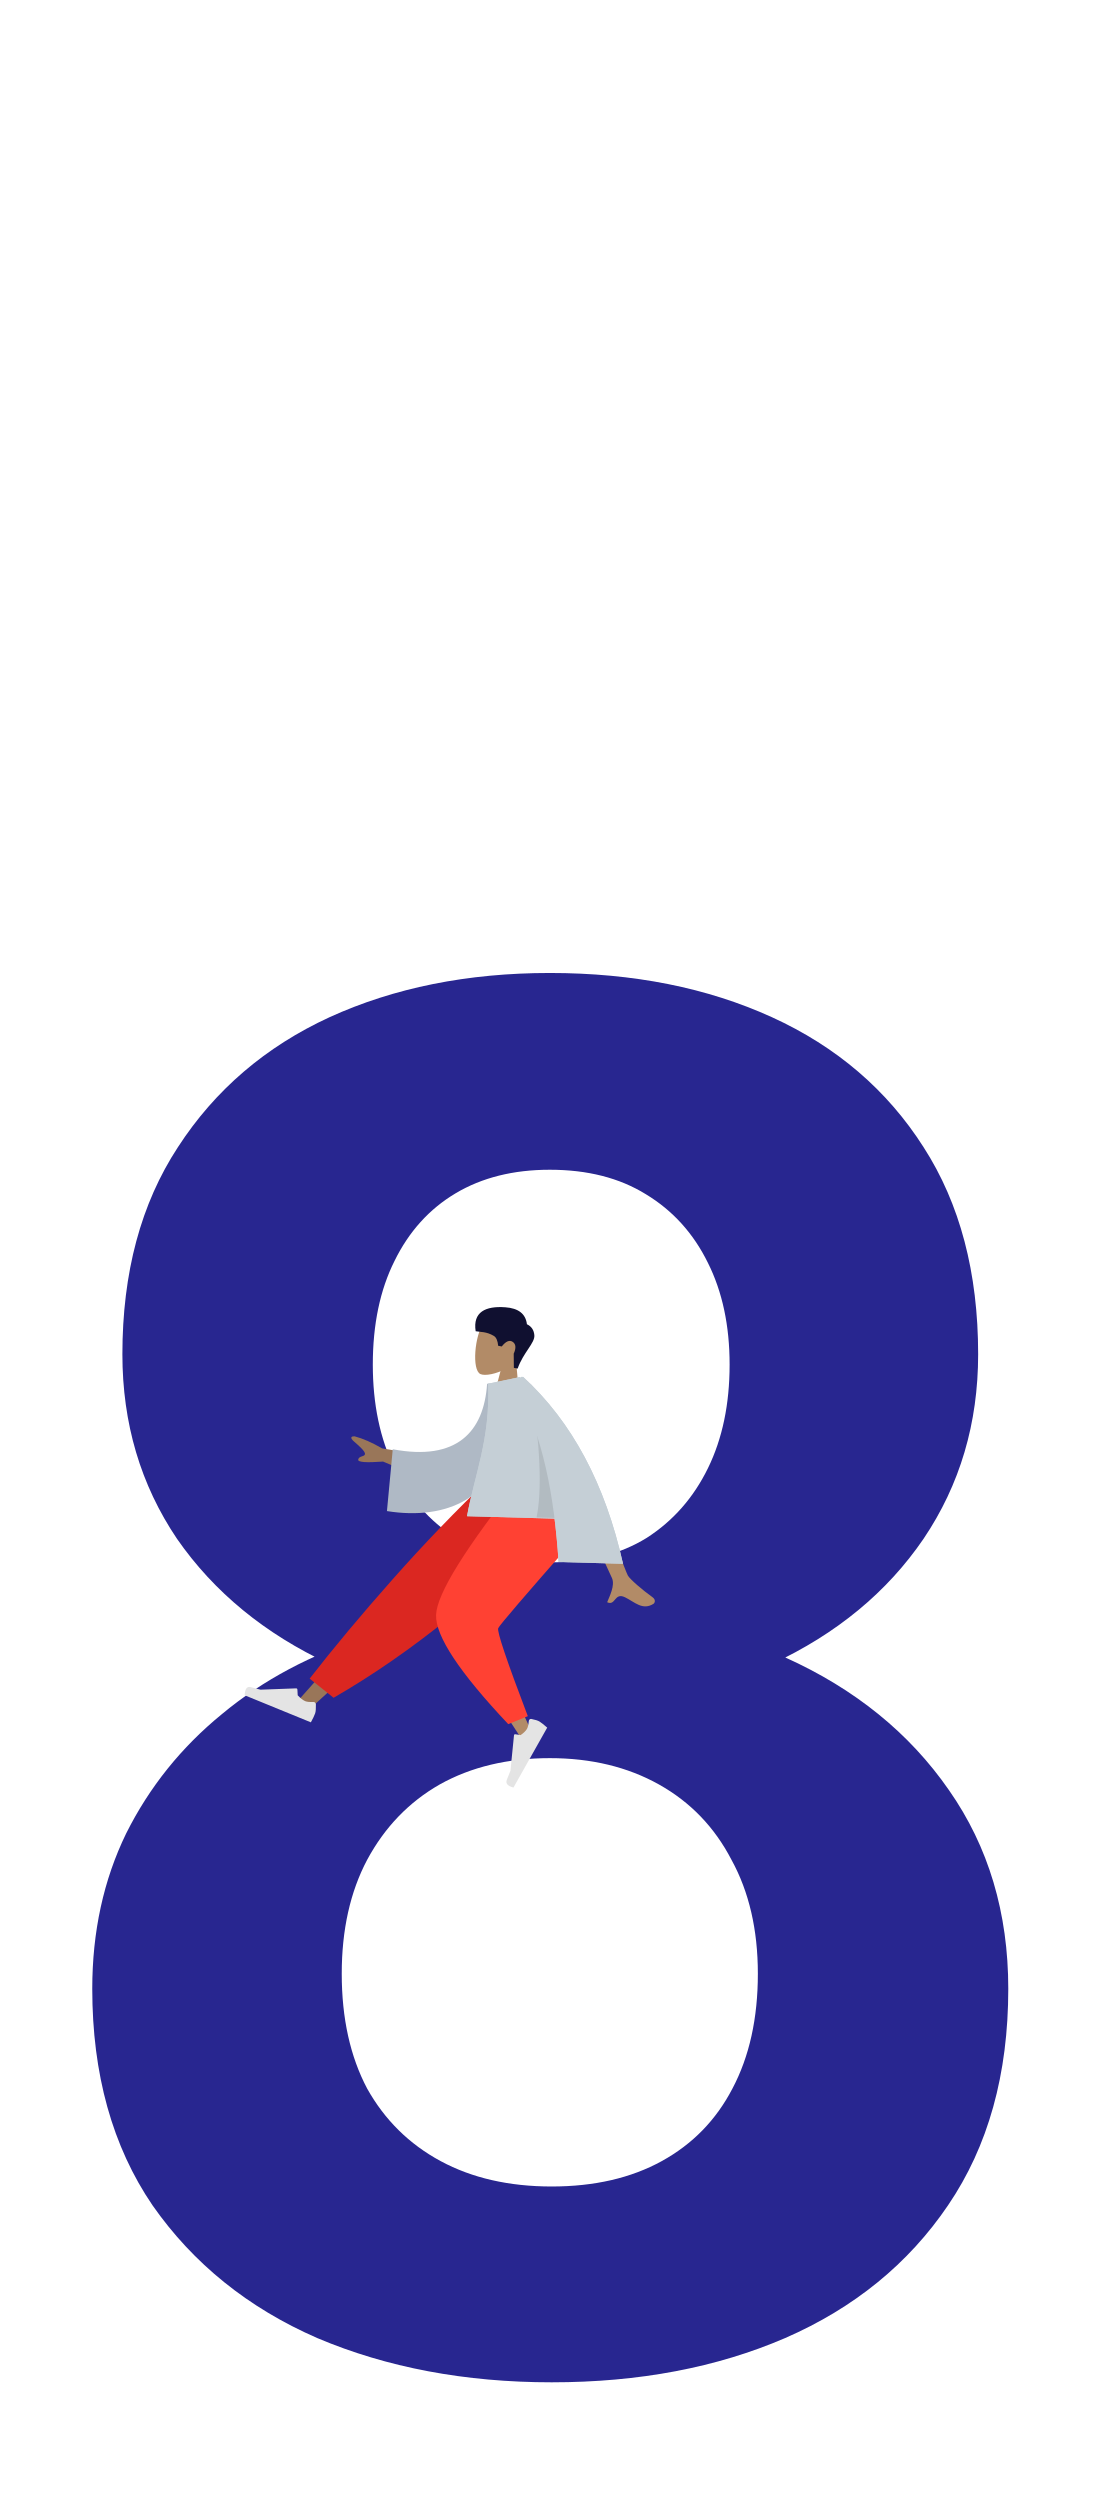
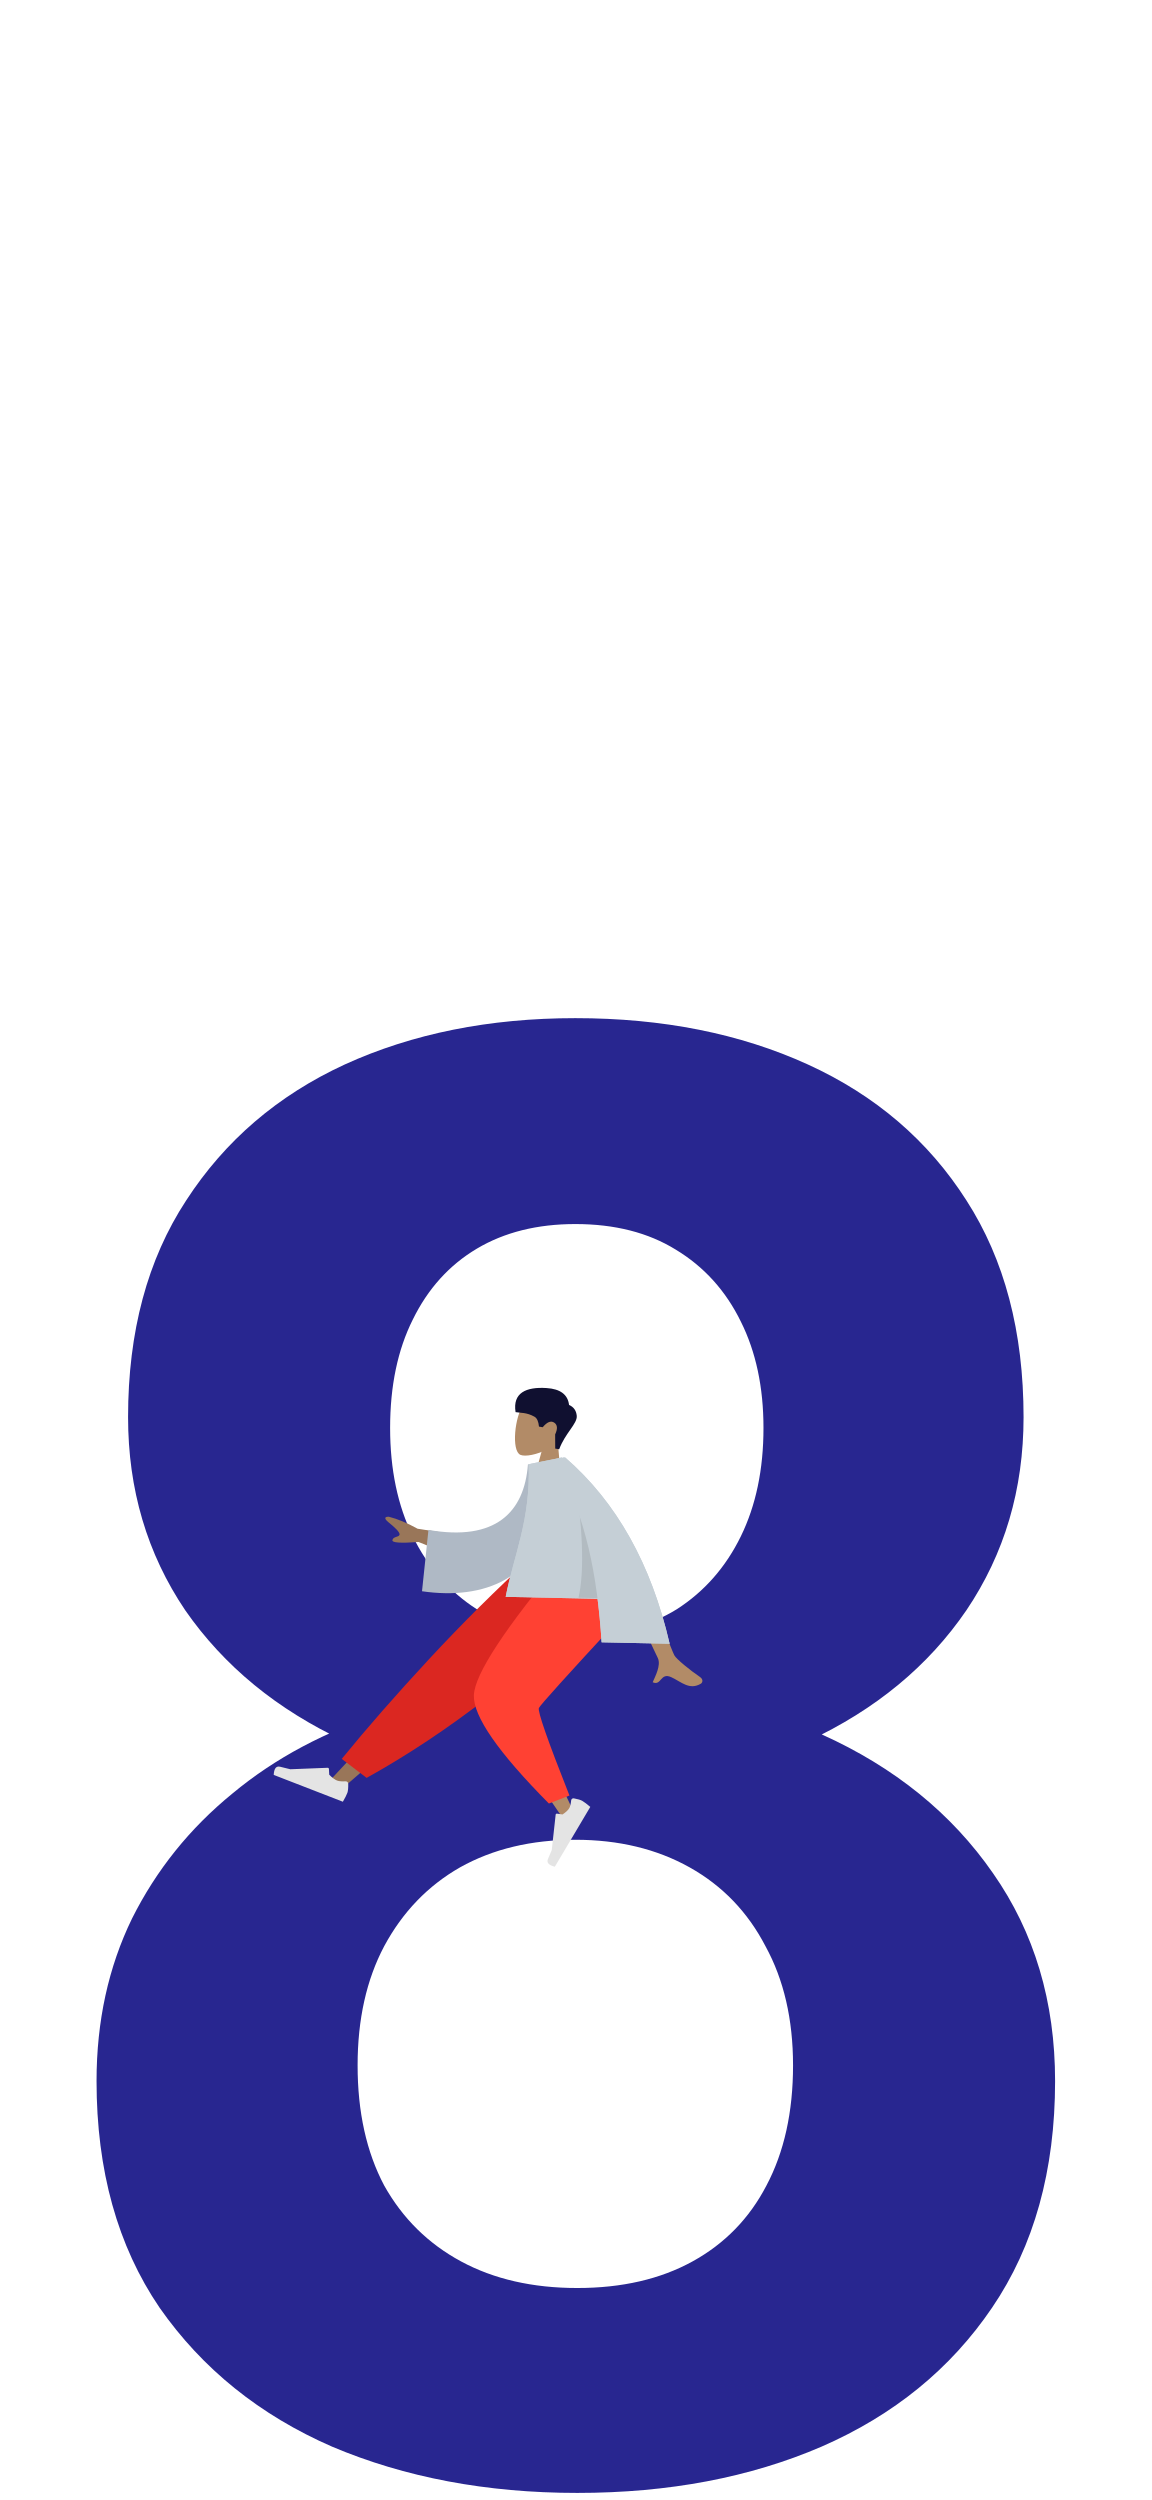
- <svg xmlns="http://www.w3.org/2000/svg" width="129" height="293" viewBox="0 0 129 293" fill="none">
+ <svg xmlns="http://www.w3.org/2000/svg" width="129" height="280" viewBox="0 0 129 280" fill="none">
  <path opacity="0.87" d="M118.17 233.086C118.17 243.09 115.816 251.549 111.109 258.464C106.474 265.304 100.112 270.49 92.02 274.021C84.003 277.478 74.882 279.207 64.657 279.207C54.506 279.207 45.348 277.478 37.183 274.021C29.092 270.49 22.656 265.304 17.875 258.464C13.167 251.549 10.813 243.09 10.813 233.086C10.813 226.392 12.137 220.324 14.785 214.881C17.507 209.437 21.258 204.767 26.039 200.868C30.821 196.896 36.484 193.88 43.031 191.82C49.578 189.687 56.713 188.621 64.436 188.621C74.734 188.621 83.929 190.496 92.02 194.248C100.185 197.926 106.585 203.112 111.219 209.805C115.853 216.425 118.17 224.186 118.17 233.086ZM88.821 231.321C88.821 226.172 87.791 221.722 85.731 217.97C83.745 214.145 80.913 211.203 77.235 209.143C73.557 207.084 69.291 206.054 64.436 206.054C59.508 206.054 55.205 207.084 51.527 209.143C47.923 211.203 45.091 214.145 43.031 217.97C41.045 221.722 40.052 226.172 40.052 231.321C40.052 236.543 41.045 241.03 43.031 244.782C45.091 248.46 47.959 251.292 51.637 253.278C55.315 255.264 59.655 256.257 64.657 256.257C69.659 256.257 73.962 255.264 77.566 253.278C81.171 251.292 83.929 248.46 85.841 244.782C87.828 241.03 88.821 236.543 88.821 231.321ZM114.639 158.72C114.639 166.811 112.506 174.02 108.24 180.346C103.973 186.598 98.052 191.489 90.476 195.02C82.973 198.551 74.367 200.316 64.657 200.316C54.947 200.316 46.268 198.551 38.618 195.02C31.041 191.489 25.083 186.598 20.743 180.346C16.477 174.02 14.344 166.811 14.344 158.72C14.344 149.157 16.514 141.066 20.854 134.446C25.193 127.752 31.115 122.676 38.618 119.219C46.194 115.762 54.8 114.033 64.436 114.033C74.219 114.033 82.899 115.762 90.476 119.219C98.052 122.676 103.973 127.752 108.24 134.446C112.506 141.066 114.639 149.157 114.639 158.72ZM85.51 159.933C85.51 155.373 84.665 151.401 82.973 148.017C81.281 144.56 78.854 141.875 75.691 139.962C72.601 138.05 68.85 137.094 64.436 137.094C60.17 137.094 56.492 138.013 53.403 139.852C50.313 141.691 47.923 144.339 46.231 147.796C44.539 151.18 43.693 155.226 43.693 159.933C43.693 164.567 44.539 168.613 46.231 172.07C47.923 175.528 50.313 178.249 53.403 180.235C56.566 182.148 60.317 183.104 64.657 183.104C68.997 183.104 72.712 182.148 75.801 180.235C78.89 178.249 81.281 175.528 82.973 172.07C84.665 168.613 85.51 164.567 85.51 159.933Z" fill="#080680" />
-   <path fill-rule="evenodd" clip-rule="evenodd" d="M60.998 165.365L60.373 158.25L59.345 158.058L57.604 164.734L60.998 165.365Z" fill="#B28B67" />
-   <path fill-rule="evenodd" clip-rule="evenodd" d="M56.306 161.041C57.339 161.523 61.677 160.122 61.828 156.945C61.979 153.768 57.659 153.666 56.65 155.095C55.641 156.524 55.273 160.559 56.306 161.041Z" fill="#B28B67" />
-   <path fill-rule="evenodd" clip-rule="evenodd" d="M60.669 160.397C61.329 158.509 62.711 157.396 62.626 156.482C62.57 155.872 62.279 155.445 61.755 155.201C61.611 153.986 60.767 153.323 59.222 153.213C56.905 153.046 55.396 153.762 55.748 156.022C56.303 156.125 56.995 156.044 57.879 156.569C58.159 156.736 58.329 157.122 58.387 157.728L58.805 157.806C59.291 157.191 59.721 157.011 60.094 157.268C60.467 157.525 60.505 157.986 60.207 158.653L60.224 160.314L60.669 160.397Z" fill="#101030" />
-   <path fill-rule="evenodd" clip-rule="evenodd" d="M64.523 176.166L48.649 189.078L36.189 200.388L34.568 199.724L57.944 173.473L64.523 176.166Z" fill="#997659" />
-   <path fill-rule="evenodd" clip-rule="evenodd" d="M37.023 199.754C37.036 200.247 37.006 200.598 36.934 200.808C36.848 201.059 36.681 201.409 36.433 201.858C36.145 201.74 33.559 200.682 28.676 198.685C28.706 197.927 28.947 197.61 29.4 197.734C29.853 197.858 30.23 197.957 30.532 198.031L34.709 197.876C34.783 197.873 34.848 197.934 34.854 198.011C34.854 198.012 34.854 198.013 34.854 198.014L34.891 198.69C35.228 199.045 35.522 199.273 35.773 199.376C35.981 199.461 36.3 199.493 36.729 199.47C36.877 199.463 37.008 199.581 37.022 199.735C37.023 199.742 37.023 199.748 37.023 199.754Z" fill="#E4E4E4" />
-   <path fill-rule="evenodd" clip-rule="evenodd" d="M39.096 198.979L36.291 196.735C39.087 193.137 42.337 189.249 46.039 185.07C49.742 180.891 53.532 176.946 57.409 173.237L66.262 176.864C61.707 181.699 57.183 185.935 52.69 189.571C48.197 193.207 43.666 196.343 39.096 198.979Z" fill="#DB2721" />
-   <path fill-rule="evenodd" clip-rule="evenodd" d="M64.624 179.384C60.987 183.877 56.772 190.117 56.723 190.404C56.69 190.595 58.569 194.826 62.36 203.098L61.074 203.717C55.301 194.938 52.514 190.091 52.712 189.177C53.011 187.806 56.962 178.826 60.013 174.03L64.624 179.384Z" fill="#B28B67" />
-   <path fill-rule="evenodd" clip-rule="evenodd" d="M61.861 201.136L59.565 202.067C53.844 196.002 51.025 191.738 51.108 189.274C51.192 186.811 54.555 181.396 61.197 173.03L67.218 180.518C61.501 187.023 58.559 190.457 58.391 190.82C58.224 191.183 59.38 194.622 61.861 201.136Z" fill="#FF4133" />
-   <path fill-rule="evenodd" clip-rule="evenodd" d="M62.277 201.463C62.731 201.551 63.05 201.653 63.234 201.767C63.453 201.904 63.753 202.14 64.132 202.477C63.985 202.738 62.667 205.08 60.178 209.502C59.486 209.318 59.227 209.014 59.401 208.591C59.575 208.169 59.717 207.816 59.825 207.532L60.241 203.369C60.248 203.295 60.313 203.243 60.384 203.253C60.385 203.253 60.386 203.253 60.387 203.254L61.014 203.355C61.385 203.095 61.634 202.85 61.762 202.623C61.868 202.434 61.94 202.126 61.977 201.697C61.989 201.549 62.116 201.443 62.26 201.46C62.266 201.461 62.271 201.462 62.277 201.463Z" fill="#E4E4E4" />
-   <path fill-rule="evenodd" clip-rule="evenodd" d="M50.563 170.712L44.785 169.752C43.609 169.067 42.534 168.595 41.559 168.337C41.288 168.322 40.859 168.411 41.526 168.977C42.192 169.544 42.869 170.169 42.767 170.458C42.664 170.748 42.061 170.622 41.98 171.07C41.926 171.368 42.9 171.444 44.901 171.297L49.639 173.315L50.563 170.712Z" fill="#997659" />
-   <path fill-rule="evenodd" clip-rule="evenodd" d="M59.563 162.079L57.088 162.176C56.717 167.807 53.538 171.278 46.031 169.852L45.35 177.099C52.358 178.223 58.348 175.552 59.273 167.873C59.512 165.885 59.68 163.814 59.563 162.079Z" fill="#AFB9C5" />
-   <path fill-rule="evenodd" clip-rule="evenodd" d="M69.018 172.361C71.756 179.955 73.276 184.049 73.579 184.641C73.801 185.075 75.377 186.415 76.465 187.186C76.902 187.495 76.739 187.874 76.582 187.971C75.304 188.768 74.407 187.77 73.255 187.203C71.993 186.583 72.159 188.255 71.159 187.781C71.436 187.095 72.095 185.821 71.731 184.966C71.569 184.586 69.612 180.364 65.861 172.299L69.018 172.361Z" fill="#B28B67" />
-   <path fill-rule="evenodd" clip-rule="evenodd" d="M66.113 178.012L54.736 177.7C55.592 172.892 57.471 168.751 57.205 162.172L60.921 161.396C63.79 165.717 65.297 170.982 66.113 178.012Z" fill="#C5CFD6" />
-   <path fill-rule="evenodd" clip-rule="evenodd" d="M66.178 177.928L62.884 177.842C63.542 174.667 63.323 169.463 62.227 162.23C64.759 166.5 65.438 170.965 66.178 177.928Z" fill="black" fill-opacity="0.1" />
-   <path fill-rule="evenodd" clip-rule="evenodd" d="M61.315 161.38C67.03 166.623 70.93 173.921 73.015 183.273L65.467 183.068C64.95 175.227 63.642 168.282 60.394 162.203L61.071 161.374L61.315 161.38Z" fill="#C5CFD6" />
-   <path fill-rule="evenodd" clip-rule="evenodd" d="M66.113 178.012L54.736 177.7C55.592 172.892 57.471 168.751 57.205 162.172L60.921 161.396C63.79 165.717 65.297 170.982 66.113 178.012Z" fill="#C5CFD6" />
-   <path fill-rule="evenodd" clip-rule="evenodd" d="M66.179 177.928L62.884 177.842C63.543 174.667 63.324 169.463 62.227 162.23C64.759 166.5 65.439 170.965 66.179 177.928Z" fill="black" fill-opacity="0.1" />
-   <path fill-rule="evenodd" clip-rule="evenodd" d="M61.315 161.38C67.03 166.623 70.93 173.921 73.015 183.273L65.467 183.068C64.95 175.227 63.642 168.282 60.394 162.203L61.071 161.374L61.315 161.38Z" fill="#C5CFD6" />
+   <path fill-rule="evenodd" clip-rule="evenodd" d="M62.956 167.045L62.365 160.263L61.344 160.084L59.586 166.455L62.956 167.045Z" fill="#B28B67" />
+   <path fill-rule="evenodd" clip-rule="evenodd" d="M58.283 162.942C59.31 163.399 63.638 162.047 63.801 159.014C63.965 155.982 59.662 155.9 58.651 157.267C57.64 158.635 57.256 162.486 58.283 162.942Z" fill="#B28B67" />
+   <path fill-rule="evenodd" clip-rule="evenodd" d="M62.628 162.319C63.294 160.513 64.677 159.445 64.597 158.571C64.543 157.989 64.256 157.582 63.734 157.352C63.596 156.192 62.758 155.562 61.218 155.462C58.91 155.313 57.402 156.002 57.744 158.16C58.295 158.256 58.986 158.176 59.865 158.674C60.143 158.832 60.31 159.2 60.366 159.779L60.782 159.852C61.27 159.262 61.699 159.089 62.069 159.333C62.44 159.576 62.475 160.017 62.176 160.655L62.185 162.242L62.628 162.319Z" fill="#101030" />
+   <path fill-rule="evenodd" clip-rule="evenodd" d="M66.505 177.25L50.629 189.631L38.162 200.468L36.55 199.842L59.965 174.713L66.505 177.25Z" fill="#997659" />
+   <path fill-rule="evenodd" clip-rule="evenodd" d="M39.002 199.779C39.012 200.25 38.981 200.586 38.908 200.788C38.82 201.028 38.651 201.364 38.401 201.794C38.114 201.683 35.533 200.682 30.657 198.791C30.691 198.066 30.934 197.761 31.386 197.878C31.839 197.994 32.216 198.087 32.518 198.157L36.695 197.991C36.769 197.988 36.834 198.046 36.84 198.119C36.84 198.12 36.84 198.121 36.84 198.123L36.874 198.769C37.209 199.107 37.502 199.325 37.753 199.422C37.961 199.503 38.279 199.531 38.708 199.508C38.857 199.5 38.987 199.613 39.001 199.761C39.001 199.767 39.002 199.773 39.002 199.779Z" fill="#E4E4E4" />
+   <path fill-rule="evenodd" clip-rule="evenodd" d="M41.061 199.123L38.276 196.995C41.081 193.553 44.339 189.83 48.049 185.829C51.76 181.827 55.556 178.049 59.439 174.495L68.244 177.912C63.681 182.543 59.151 186.603 54.656 190.09C50.16 193.577 45.629 196.588 41.061 199.123Z" fill="#DB2721" />
+   <path fill-rule="evenodd" clip-rule="evenodd" d="M66.657 180.374C62.995 184.67 58.745 190.632 58.694 190.905C58.66 191.088 60.52 195.109 64.274 202.97L62.984 203.565C57.248 195.231 54.482 190.627 54.686 189.756C54.991 188.448 58.991 179.877 62.068 175.296L66.657 180.374Z" fill="#B28B67" />
+   <path fill-rule="evenodd" clip-rule="evenodd" d="M63.778 201.098L61.476 201.995C55.78 196.247 52.98 192.2 53.075 189.854C53.171 187.509 56.564 182.338 63.253 174.343L69.242 181.445C63.488 187.664 60.527 190.946 60.357 191.293C60.188 191.639 61.328 194.908 63.778 201.098Z" fill="#FF4133" />
+   <path fill-rule="evenodd" clip-rule="evenodd" d="M64.271 201.415C64.723 201.497 65.04 201.592 65.222 201.7C65.44 201.829 65.737 202.053 66.113 202.372C65.965 202.62 64.641 204.854 62.141 209.073C61.452 208.901 61.196 208.613 61.371 208.21C61.547 207.807 61.69 207.471 61.799 207.2L62.234 203.238C62.242 203.168 62.306 203.118 62.377 203.127C62.379 203.127 62.38 203.127 62.381 203.127L63.004 203.221C63.374 202.971 63.624 202.738 63.753 202.521C63.859 202.341 63.932 202.047 63.971 201.639C63.984 201.498 64.111 201.397 64.254 201.413C64.26 201.413 64.266 201.414 64.271 201.415Z" fill="#E4E4E4" />
+   <path fill-rule="evenodd" clip-rule="evenodd" d="M52.559 172.112L46.77 171.218C45.594 170.565 44.519 170.117 43.542 169.873C43.27 169.86 42.84 169.947 43.505 170.489C44.17 171.03 44.846 171.628 44.742 171.907C44.637 172.186 44.033 172.068 43.95 172.499C43.894 172.786 44.87 172.854 46.877 172.703L51.619 174.62L52.559 172.112Z" fill="#997659" />
+   <path fill-rule="evenodd" clip-rule="evenodd" d="M61.614 163.916L59.128 164.019C58.726 169.359 55.517 172.664 47.987 171.349L47.265 178.22C54.295 179.252 60.323 176.691 61.292 169.408C61.542 167.523 61.722 165.559 61.614 163.916Z" fill="#AFB9C5" />
+   <path fill-rule="evenodd" clip-rule="evenodd" d="M71.05 173.694C73.737 180.935 75.231 184.837 75.529 185.401C75.748 185.815 77.311 187.087 78.391 187.818C78.825 188.111 78.661 188.473 78.504 188.568C77.226 189.335 76.338 188.385 75.194 187.85C73.939 187.264 74.095 188.86 73.102 188.412C73.381 187.755 74.045 186.536 73.686 185.721C73.527 185.358 71.6 181.335 67.905 173.651L71.05 173.694Z" fill="#B28B67" />
+   <path fill-rule="evenodd" clip-rule="evenodd" d="M68.095 179.088L56.636 178.845C57.523 174.246 59.438 170.279 59.205 163.992L62.952 163.233C65.819 167.349 67.309 172.373 68.095 179.088Z" fill="#C5CFD6" />
+   <path fill-rule="evenodd" clip-rule="evenodd" d="M68.16 179.008L64.796 178.942C65.486 175.912 65.29 170.951 64.209 164.059C66.772 168.119 67.442 172.372 68.16 179.008Z" fill="black" fill-opacity="0.1" />
+   <path fill-rule="evenodd" clip-rule="evenodd" d="M63.306 163.246C69.045 168.225 72.942 175.176 74.997 184.098L67.381 183.938C66.9 176.452 65.617 169.826 62.371 164.036L63.059 163.241L63.306 163.246Z" fill="#C5CFD6" />
+   <path fill-rule="evenodd" clip-rule="evenodd" d="M68.095 179.088L56.636 178.845C57.523 174.246 59.438 170.279 59.205 163.992L62.952 163.233C65.819 167.349 67.309 172.373 68.095 179.088Z" fill="#C5CFD6" />
+   <path fill-rule="evenodd" clip-rule="evenodd" d="M68.16 179.008L64.796 178.942C65.486 175.912 65.29 170.951 64.209 164.059C66.772 168.119 67.442 172.372 68.16 179.008Z" fill="black" fill-opacity="0.1" />
+   <path fill-rule="evenodd" clip-rule="evenodd" d="M63.306 163.246C69.045 168.225 72.942 175.176 74.997 184.098L67.381 183.938C66.9 176.452 65.617 169.826 62.371 164.036L63.059 163.241L63.306 163.246Z" fill="#C5CFD6" />
</svg>
